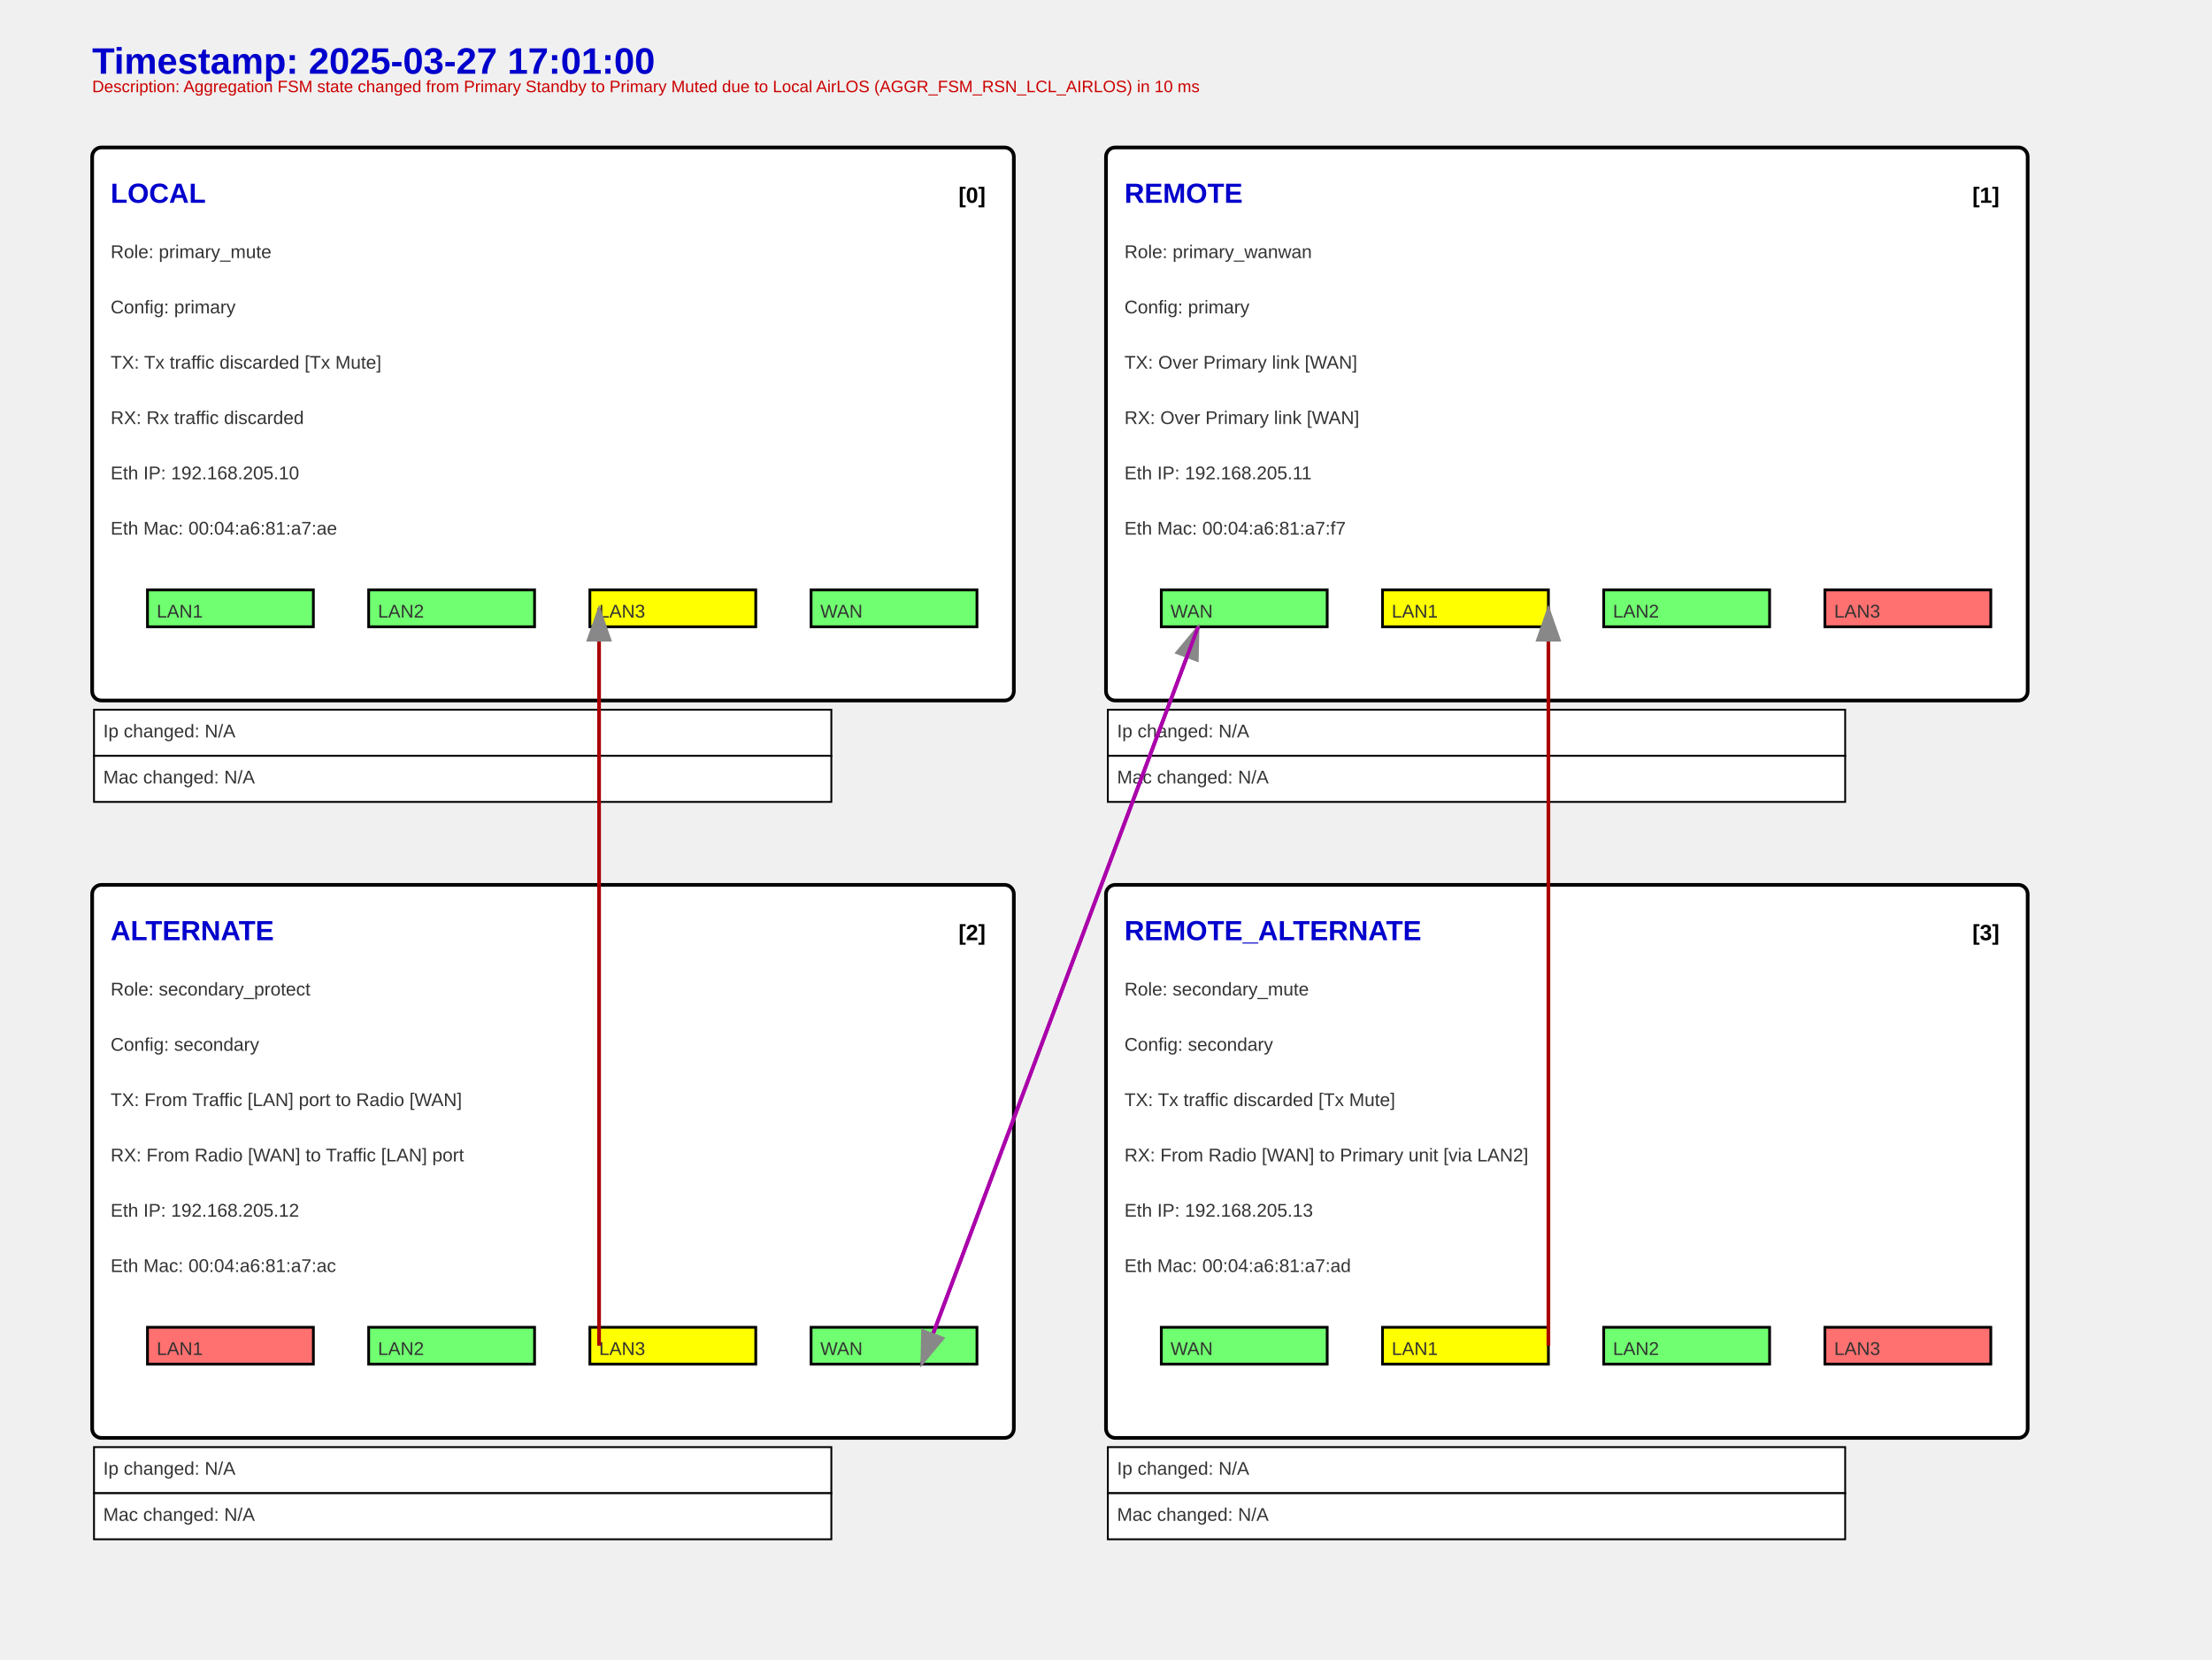
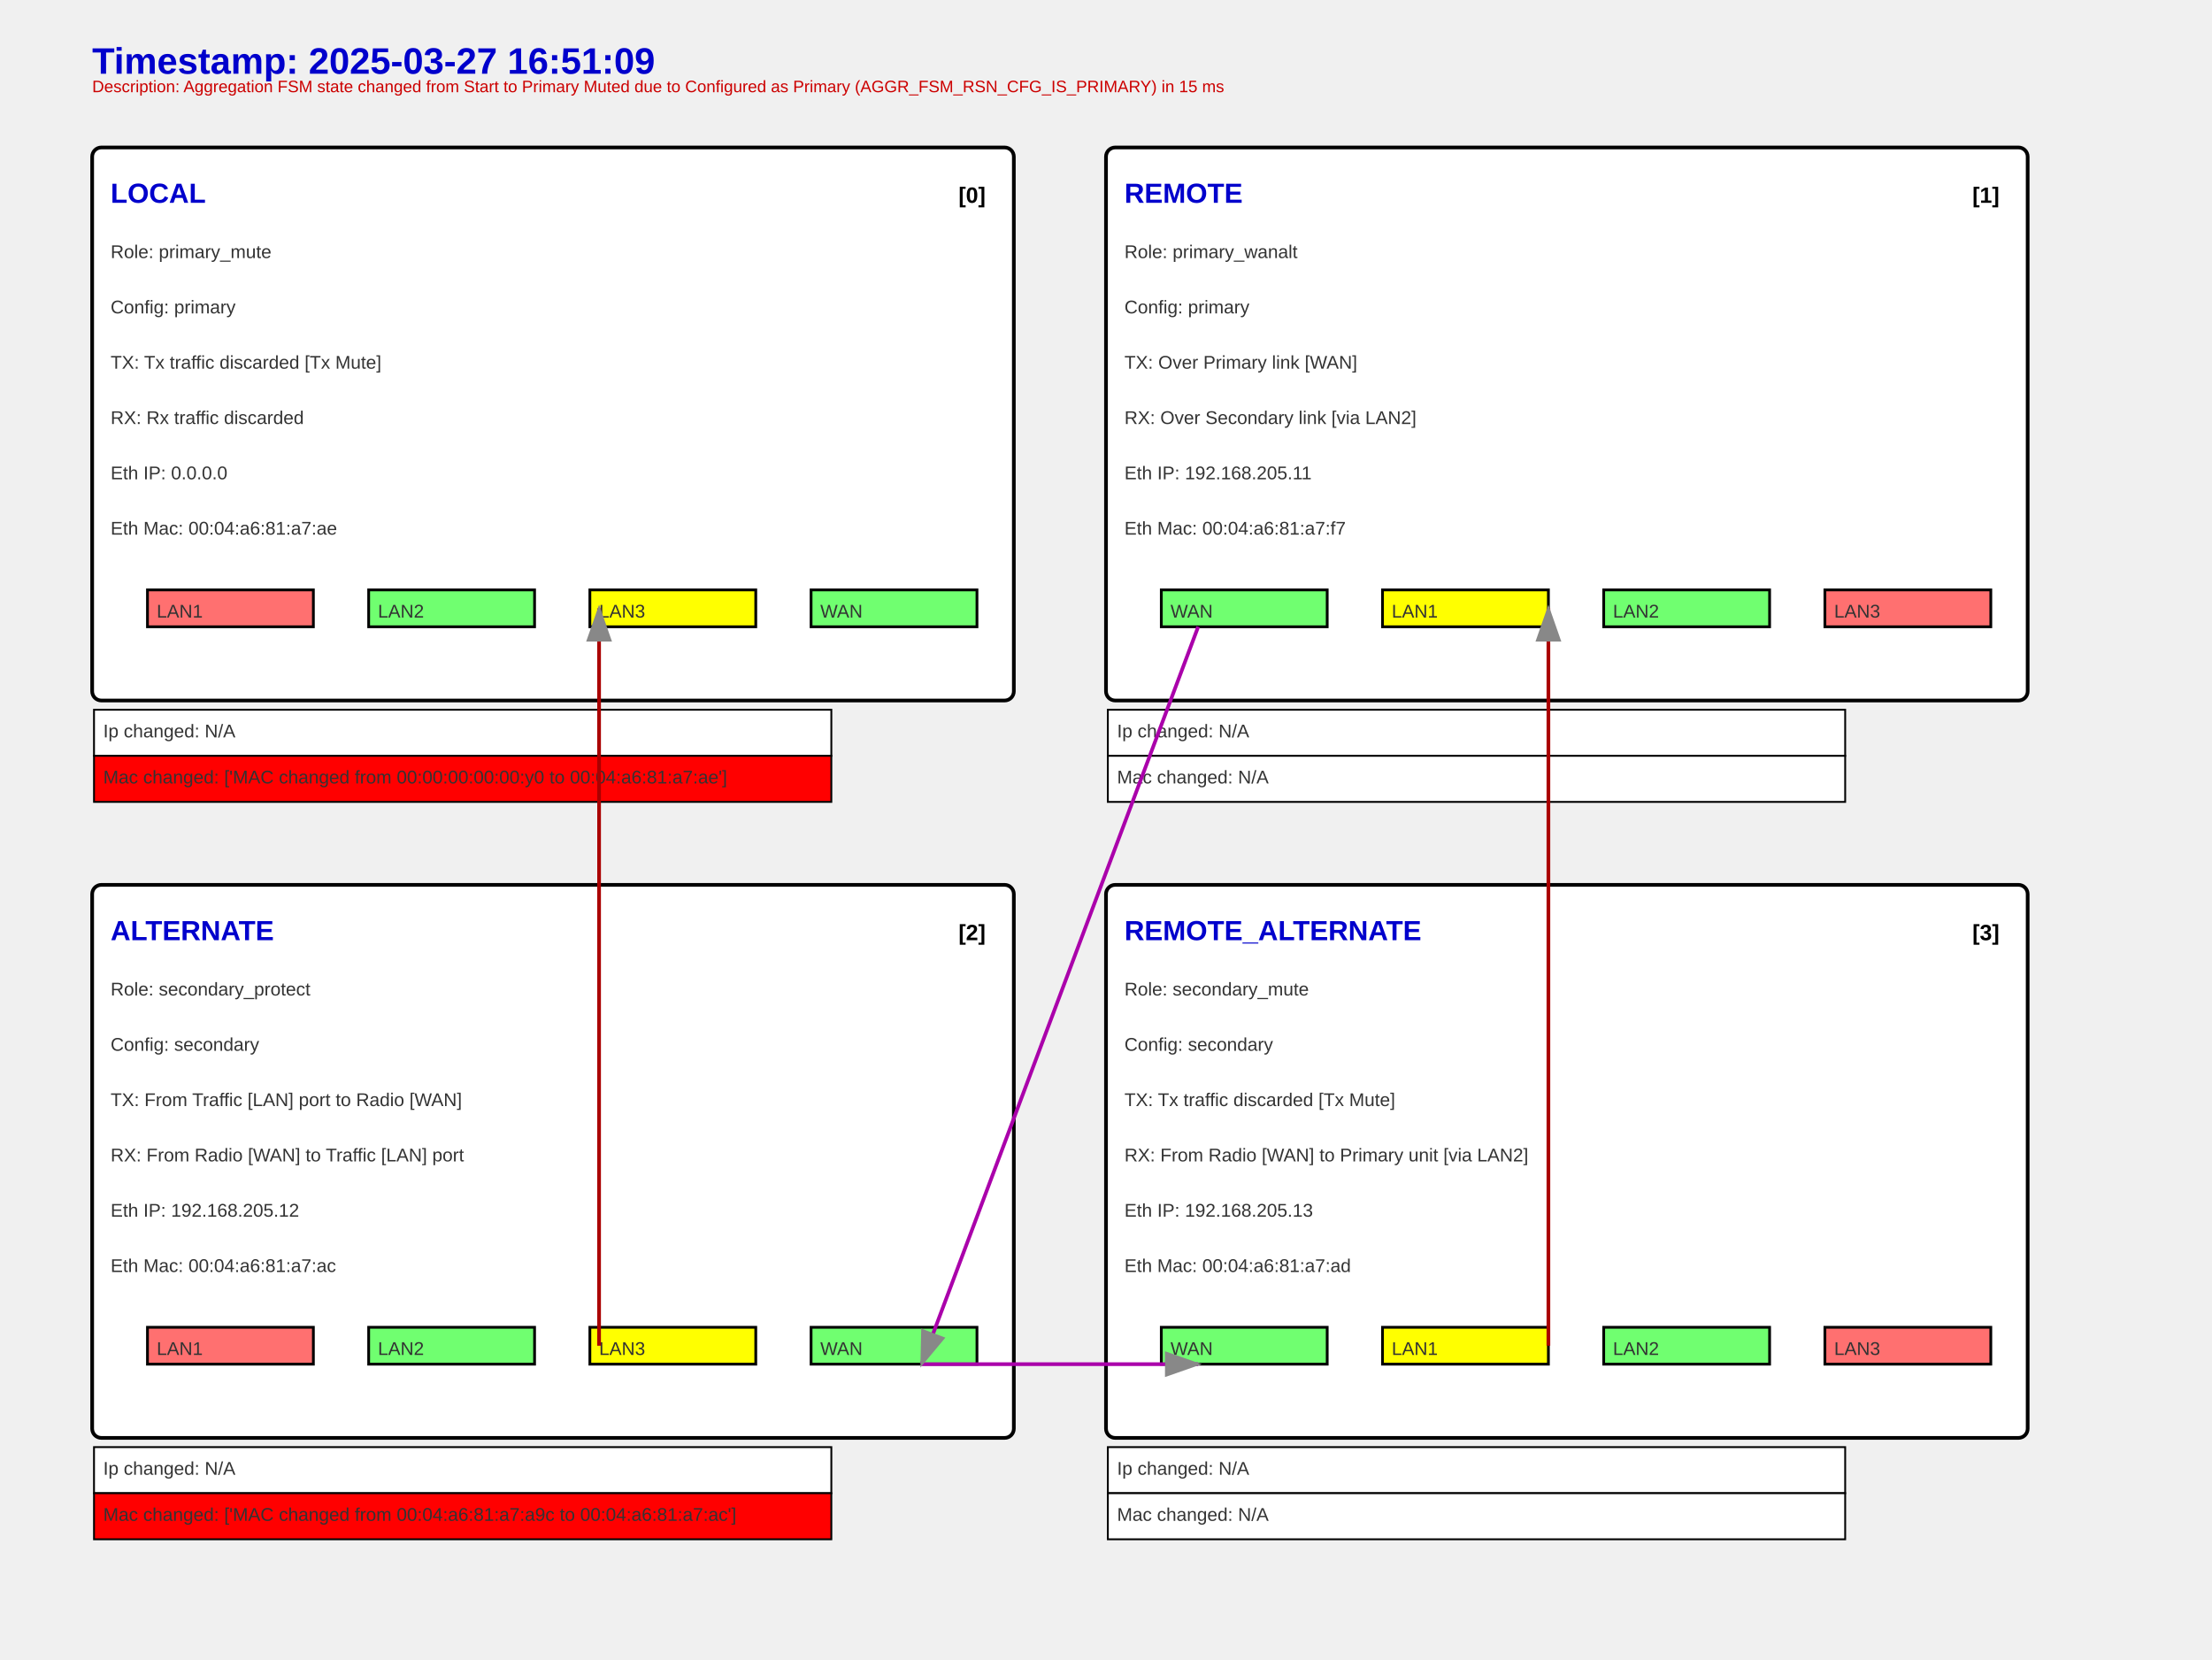
<svg xmlns="http://www.w3.org/2000/svg" width="1200" height="900">
  <style>
  .node { fill: #ffffff; stroke: #000000; stroke-width: 2; }
  .label { font: 10px Arial; fill: #333333; }
  .labela { font: 6px Arial; fill: #333333; font-weight: bold;}
  .error { font: 9px Arial; fill: #cc0000; }
  .timestamp { font: 20px Arial; font-weight: bold; fill: #0000cc; }
  .section-label { font: 15px Arial; font-weight: bold; fill: #0000cc; }
  .box-index { font: 12px Arial; font-weight: bold; fill: #000000; }
  .connection-line { stroke: #888888; stroke-width: 2; }
  .diagonal-line { stroke: #aa0000; stroke-width: 3; }
  .sender-receiver-line { stroke: #aa00aa; stroke-width: 2; }
  .secondary-primary-line { stroke: #aa0000; stroke-width: 2; }
  .remote-secondary-primary-line { stroke: #aa0000; stroke-width: 2; }
  .recive-sender-line { stroke: #aa00aa; stroke-width: 2; }
  .traffic-flow { animation: pulse 2s infinite; }
  @keyframes pulse {
    0% { stroke-opacity: 0.3; stroke-width: 1; }
    50% { stroke-opacity: 1; stroke-width: 3; }
    100% { stroke-opacity: 0.3; stroke-width: 1; }
  }
</style>
  <defs>
    <marker id="arrowhead" markerWidth="10" markerHeight="7" refX="9" refY="3.5" orient="auto">
      <polygon points="0 0, 10 3.5, 0 7" fill="#888888" />
    </marker>
  </defs>
-   <text class="timestamp" x="50" y="40">Timestamp: 2025-03-27 17:01:00</text>
-   <text class="error" x="50" y="50">Description: Aggregation FSM state changed from Primary Standby to Primary Muted due to Local AirLOS (AGGR_FSM_RSN_LCL_AIRLOS) in 10 ms</text>
+   <text class="timestamp" x="50" y="40">Timestamp: 2025-03-27 16:51:09</text>
+   <text class="error" x="50" y="50">Description: Aggregation FSM state changed from Start to Primary Muted due to Configured as Primary (AGGR_FSM_RSN_CFG_IS_PRIMARY) in 15 ms</text>
  <rect class="node" x="50" y="80" width="500" height="300" rx="5" ry="5" data-entry="0" data-section="0" />
  <text class="section-label" x="60" y="110">LOCAL</text>
  <text class="box-index" x="520" y="110">[0]</text>
  <text class="label" x="60" y="140">Role: primary_mute</text>
  <text class="label" x="60" y="170">Config: primary</text>
  <text class="label" x="60" y="200">TX: Tx traffic discarded [Tx Mute]</text>
  <text class="label" x="60" y="230">RX: Rx traffic discarded</text>
-   <text class="label" x="60" y="260">Eth IP: 192.168.205.10</text>
+   <text class="label" x="60" y="260">Eth IP: 0.0.0.0</text>
  <text class="label" x="60" y="290">Eth Mac: 00:04:a6:81:a7:ae</text>
  <rect x="51" y="385" width="400" height="25" fill="white" stroke="black" />
  <text class="label" x="56" y="400">Ip changed: N/A</text>
-   <rect x="51" y="410" width="400" height="25" fill="white" stroke="black" />
-   <text class="label" x="56" y="425">Mac changed: N/A</text>
-   <rect x="80" y="320" width="90" height="20" fill="#70ff70" stroke="black" stroke-width="1.5" />
+   <rect x="51" y="410" width="400" height="25" fill="red" stroke="black" />
+   <text class="label" x="56" y="425">Mac changed: ['MAC changed from 00:00:00:00:00:y0 to 00:04:a6:81:a7:ae']</text>
+   <rect x="80" y="320" width="90" height="20" fill="#ff7070" stroke="black" stroke-width="1.5" />
  <text class="label" x="85" y="335">LAN1</text>
  <rect x="200" y="320" width="90" height="20" fill="#70ff70" stroke="black" stroke-width="1.5" />
  <text class="label" x="205" y="335">LAN2</text>
  <rect x="320" y="320" width="90" height="20" fill="yellow" stroke="black" stroke-width="1.5" />
  <text class="label" x="325" y="335">LAN3</text>
  <rect x="440" y="320" width="90" height="20" fill="#70ff70" stroke="black" stroke-width="1.5" />
  <text class="label" x="445" y="335">WAN</text>
  <rect class="node" x="600" y="80" width="500" height="300" rx="5" ry="5" data-entry="0" data-section="1" />
  <text class="section-label" x="610" y="110">REMOTE</text>
  <text class="box-index" x="1070" y="110">[1]</text>
-   <text class="label" x="610" y="140">Role: primary_wanwan</text>
+   <text class="label" x="610" y="140">Role: primary_wanalt</text>
  <text class="label" x="610" y="170">Config: primary</text>
  <text class="label" x="610" y="200">TX: Over Primary link [WAN]</text>
-   <text class="label" x="610" y="230">RX: Over Primary link [WAN]</text>
+   <text class="label" x="610" y="230">RX: Over Secondary link [via LAN2]</text>
  <text class="label" x="610" y="260">Eth IP: 192.168.205.11</text>
  <text class="label" x="610" y="290">Eth Mac: 00:04:a6:81:a7:f7</text>
  <rect x="601" y="385" width="400" height="25" fill="white" stroke="black" />
  <text class="label" x="606" y="400">Ip changed: N/A</text>
  <rect x="601" y="410" width="400" height="25" fill="white" stroke="black" />
  <text class="label" x="606" y="425">Mac changed: N/A</text>
  <rect x="630" y="320" width="90" height="20" fill="#70ff70" stroke="black" stroke-width="1.5" />
  <text class="label" x="635" y="335">WAN</text>
  <rect x="750" y="320" width="90" height="20" fill="yellow" stroke="black" stroke-width="1.5" />
  <text class="label" x="755" y="335">LAN1</text>
  <rect x="870" y="320" width="90" height="20" fill="#70ff70" stroke="black" stroke-width="1.5" />
  <text class="label" x="875" y="335">LAN2</text>
  <rect x="990" y="320" width="90" height="20" fill="#ff7070" stroke="black" stroke-width="1.5" />
  <text class="label" x="995" y="335">LAN3</text>
  <rect class="node" x="50" y="480" width="500" height="300" rx="5" ry="5" data-entry="0" data-section="2" />
  <text class="section-label" x="60" y="510">ALTERNATE</text>
  <text class="box-index" x="520" y="510">[2]</text>
  <text class="label" x="60" y="540">Role: secondary_protect</text>
  <text class="label" x="60" y="570">Config: secondary</text>
  <text class="label" x="60" y="600">TX: From Traffic [LAN] port to Radio [WAN]</text>
  <text class="label" x="60" y="630">RX: From Radio [WAN] to Traffic [LAN] port</text>
  <text class="label" x="60" y="660">Eth IP: 192.168.205.12</text>
  <text class="label" x="60" y="690">Eth Mac: 00:04:a6:81:a7:ac</text>
  <rect x="51" y="785" width="400" height="25" fill="white" stroke="black" />
  <text class="label" x="56" y="800">Ip changed: N/A</text>
-   <rect x="51" y="810" width="400" height="25" fill="white" stroke="black" />
-   <text class="label" x="56" y="825">Mac changed: N/A</text>
+   <rect x="51" y="810" width="400" height="25" fill="red" stroke="black" />
+   <text class="label" x="56" y="825">Mac changed: ['MAC changed from 00:04:a6:81:a7:a9c to 00:04:a6:81:a7:ac']</text>
  <rect x="80" y="720" width="90" height="20" fill="#ff7070" stroke="black" stroke-width="1.5" />
  <text class="label" x="85" y="735">LAN1</text>
  <rect x="200" y="720" width="90" height="20" fill="#70ff70" stroke="black" stroke-width="1.5" />
  <text class="label" x="205" y="735">LAN2</text>
  <rect x="320" y="720" width="90" height="20" fill="yellow" stroke="black" stroke-width="1.5" />
  <text class="label" x="325" y="735">LAN3</text>
  <rect x="440" y="720" width="90" height="20" fill="#70ff70" stroke="black" stroke-width="1.5" />
  <text class="label" x="445" y="735">WAN</text>
  <rect class="node" x="600" y="480" width="500" height="300" rx="5" ry="5" data-entry="0" data-section="3" />
  <text class="section-label" x="610" y="510">REMOTE_ALTERNATE</text>
  <text class="box-index" x="1070" y="510">[3]</text>
  <text class="label" x="610" y="540">Role: secondary_mute</text>
  <text class="label" x="610" y="570">Config: secondary</text>
  <text class="label" x="610" y="600">TX: Tx traffic discarded [Tx Mute]</text>
  <text class="label" x="610" y="630">RX: From Radio [WAN] to Primary unit [via LAN2]</text>
  <text class="label" x="610" y="660">Eth IP: 192.168.205.13</text>
  <text class="label" x="610" y="690">Eth Mac: 00:04:a6:81:a7:ad</text>
  <rect x="601" y="785" width="400" height="25" fill="white" stroke="black" />
  <text class="label" x="606" y="800">Ip changed: N/A</text>
  <rect x="601" y="810" width="400" height="25" fill="white" stroke="black" />
  <text class="label" x="606" y="825">Mac changed: N/A</text>
  <rect x="630" y="720" width="90" height="20" fill="#70ff70" stroke="black" stroke-width="1.5" />
  <text class="label" x="635" y="735">WAN</text>
  <rect x="750" y="720" width="90" height="20" fill="yellow" stroke="black" stroke-width="1.5" />
  <text class="label" x="755" y="735">LAN1</text>
  <rect x="870" y="720" width="90" height="20" fill="#70ff70" stroke="black" stroke-width="1.5" />
  <text class="label" x="875" y="735">LAN2</text>
  <rect x="990" y="720" width="90" height="20" fill="#ff7070" stroke="black" stroke-width="1.5" />
  <text class="label" x="995" y="735">LAN3</text>
-   <line x1="500" y1="740" x2="650" y2="340" class="sender-receiver-line" marker-end="url(#arrowhead)" />
+   <line x1="500" y1="740" x2="650" y2="740" class="sender-receiver-line" marker-end="url(#arrowhead)" />
  <line x1="650" y1="340" x2="500" y2="740" class="recive-sender-line" marker-end="url(#arrowhead)" />
  <line x1="325" y1="730" x2="325" y2="330" class="secondary-primary-line" marker-end="url(#arrowhead)" />
  <line x1="840" y1="730" x2="840" y2="330" class="remote-secondary-primary-line" marker-end="url(#arrowhead)" />
</svg>
